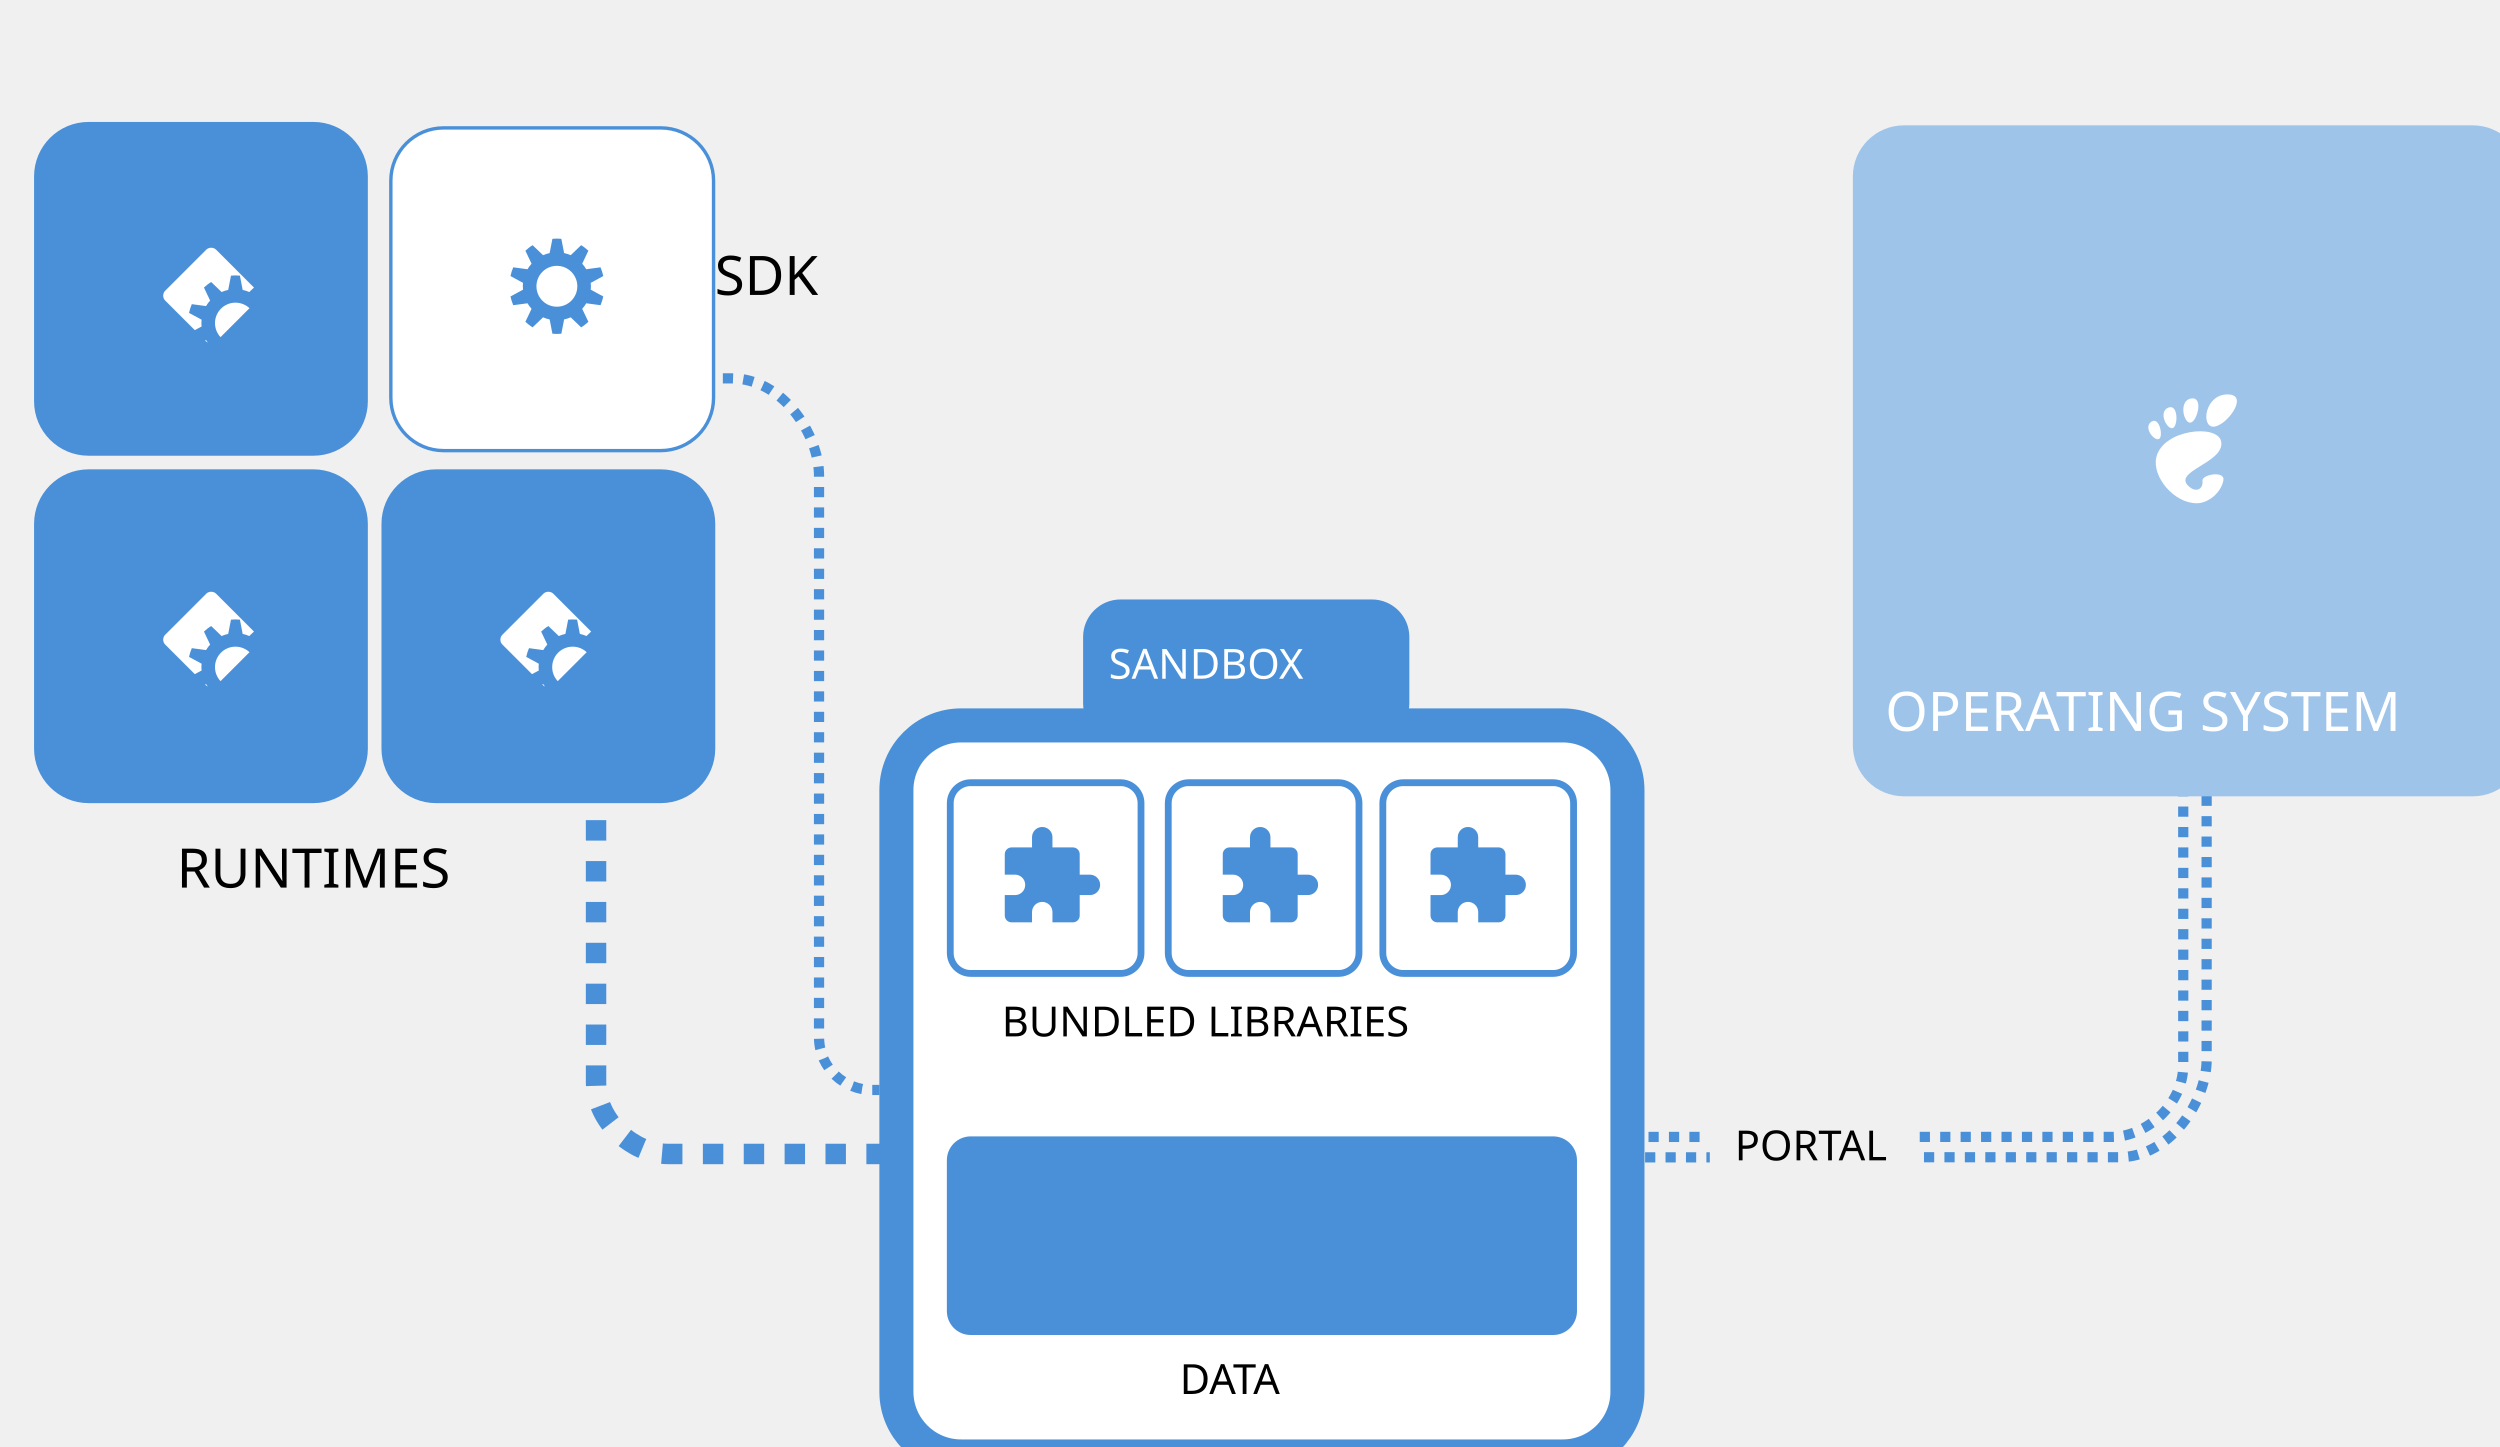
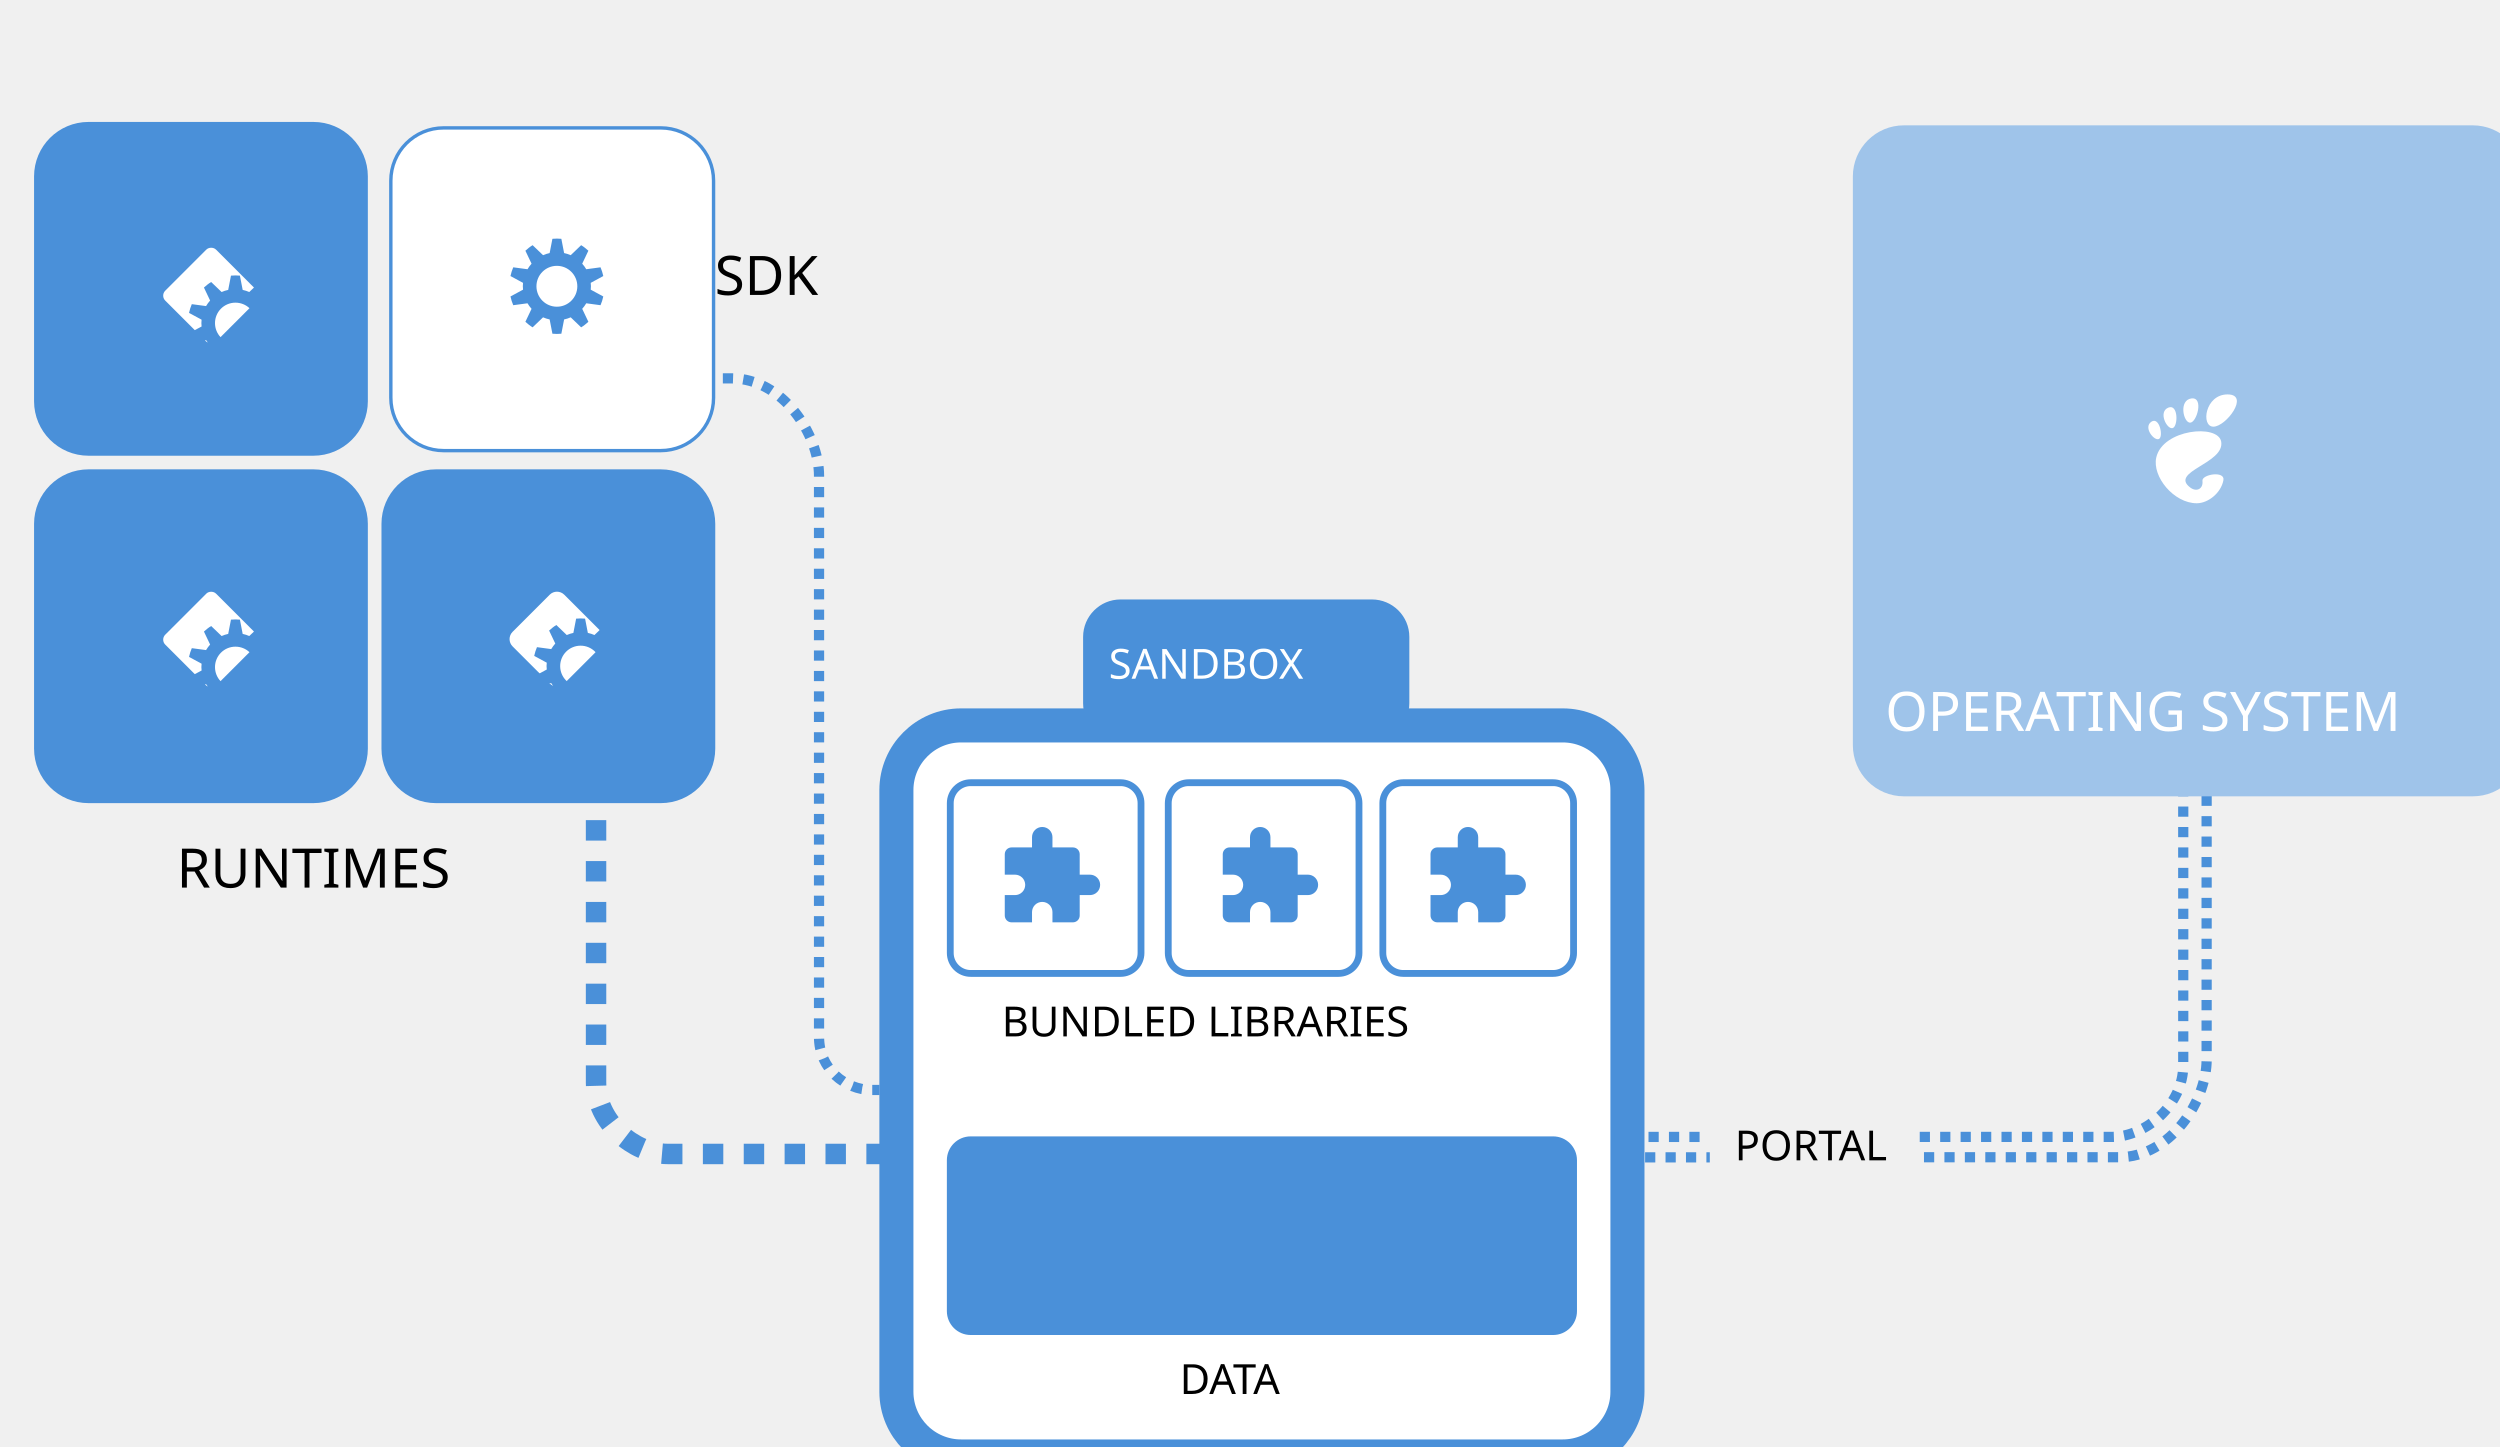
<svg xmlns="http://www.w3.org/2000/svg" xmlns:xlink="http://www.w3.org/1999/xlink" id="svg2" version="1.1" height="100%" width="100%" viewbox="0 0 800 500">
  <defs id="defs4" />
  <g id="layer1" transform="translate(0,247.6378)">
    <rect y="-34.656" x="263.182" height="214.636" width="214.636" id="rect7719" style="color:#000000;clip-rule:nonzero;display:inline;overflow:visible;visibility:visible;opacity:1;isolation:auto;mix-blend-mode:normal;color-interpolation:sRGB;color-interpolation-filters:linearRGB;solid-color:#000000;solid-opacity:1;fill:#ffffff;fill-opacity:1;fill-rule:nonzero;stroke:#4a90d9;stroke-width:10;stroke-linecap:butt;stroke-linejoin:miter;stroke-miterlimit:4;stroke-dasharray:none;stroke-dashoffset:0;stroke-opacity:1;marker:none;marker-start:none;marker-mid:none;marker-end:none;paint-order:normal;color-rendering:auto;image-rendering:auto;shape-rendering:auto;text-rendering:auto;enable-background:accumulate" rx="19" ry="19" />
    <a id="a7817" xlink:href="#bundledlibraries" xlink:title="Dependencies shipped with the app itself." href="#bundledlibraries" class="page-scroll" transform="translate(-29,-416.2001)">
      <rect style="color:#000000;clip-rule:nonzero;display:inline;overflow:visible;visibility:visible;opacity:1;isolation:auto;mix-blend-mode:normal;color-interpolation:sRGB;color-interpolation-filters:linearRGB;solid-color:#000000;solid-opacity:1;fill:#ffffff;fill-opacity:1;fill-rule:nonzero;stroke:none;stroke-width:6;stroke-linecap:butt;stroke-linejoin:miter;stroke-miterlimit:4;stroke-dasharray:6, 6;stroke-dashoffset:6;stroke-opacity:1;marker:none;marker-start:none;marker-mid:none;marker-end:none;paint-order:normal;color-rendering:auto;image-rendering:auto;shape-rendering:auto;text-rendering:auto;enable-background:accumulate" id="rect10794-6" width="183" height="35" x="308" y="462.062" rx="5" ry="5" />
      <g transform="translate(0,-78)" id="g7793">
        <rect ry="6" rx="6" style="color:#000000;clip-rule:nonzero;display:inline;overflow:visible;visibility:visible;opacity:1;isolation:auto;mix-blend-mode:normal;color-interpolation:sRGB;color-interpolation-filters:linearRGB;solid-color:#000000;solid-opacity:1;fill:#ffffff;fill-opacity:1;fill-rule:nonzero;stroke:#4a90d9;stroke-width:2;stroke-linecap:butt;stroke-linejoin:miter;stroke-miterlimit:4;stroke-dasharray:none;stroke-dashoffset:0;stroke-opacity:1;marker:none;marker-start:none;marker-mid:none;marker-end:none;paint-order:normal;color-rendering:auto;image-rendering:auto;shape-rendering:auto;text-rendering:auto;enable-background:accumulate" id="rect7725" width="56" height="56" x="308" y="476.362" />
        <rect y="476.362" x="372" height="56" width="56" id="rect7727" style="color:#000000;clip-rule:nonzero;display:inline;overflow:visible;visibility:visible;opacity:1;isolation:auto;mix-blend-mode:normal;color-interpolation:sRGB;color-interpolation-filters:linearRGB;solid-color:#000000;solid-opacity:1;fill:#ffffff;fill-opacity:1;fill-rule:nonzero;stroke:#4a90d9;stroke-width:2;stroke-linecap:butt;stroke-linejoin:miter;stroke-miterlimit:4;stroke-dasharray:none;stroke-dashoffset:0;stroke-opacity:1;marker:none;marker-start:none;marker-mid:none;marker-end:none;paint-order:normal;color-rendering:auto;image-rendering:auto;shape-rendering:auto;text-rendering:auto;enable-background:accumulate" rx="6" ry="6" />
        <rect ry="6" rx="6" style="color:#000000;clip-rule:nonzero;display:inline;overflow:visible;visibility:visible;opacity:1;isolation:auto;mix-blend-mode:normal;color-interpolation:sRGB;color-interpolation-filters:linearRGB;solid-color:#000000;solid-opacity:1;fill:#ffffff;fill-opacity:1;fill-rule:nonzero;stroke:#4a90d9;stroke-width:2;stroke-linecap:butt;stroke-linejoin:miter;stroke-miterlimit:4;stroke-dasharray:none;stroke-dashoffset:0;stroke-opacity:1;marker:none;marker-start:none;marker-mid:none;marker-end:none;paint-order:normal;color-rendering:auto;image-rendering:auto;shape-rendering:auto;text-rendering:auto;enable-background:accumulate" id="rect7729" width="56" height="56" x="435" y="476.362" />
        <text xml:space="preserve" style="color:#000000;font-style:normal;font-variant:normal;font-weight:normal;font-stretch:normal;font-size:12.226px;line-height:125%;font-family:Overpass;-inkscape-font-specification:'Overpass, Normal';text-indent:0;text-align:center;text-decoration:none;text-decoration-line:none;letter-spacing:0px;word-spacing:0px;text-transform:none;direction:ltr;block-progression:tb;writing-mode:lr-tb;baseline-shift:baseline;text-anchor:middle;display:inline;overflow:visible;visibility:visible;fill:#000000;fill-opacity:1;fill-rule:nonzero;stroke:none;stroke-width:1;stroke-linecap:butt;stroke-linejoin:miter;stroke-opacity:1;marker:none;marker-start:none;marker-mid:none;marker-end:none;enable-background:accumulate" x="397.222" y="550.84" id="text7456-8">
          <tspan id="tspan7458-5" x="397.222" y="550.84">BUNDLED LIBRARIES</tspan>
        </text>
      </g>
      <g style="display:inline;fill:#4a90d9;fill-opacity:1;enable-background:new" id="g6936" transform="matrix(2,0,0,2,-1288,983.3622)">
        <path id="rect6917" transform="translate(241.0002,-473)" d="m 570.5,187 c -0.831,0 -1.5,0.669 -1.5,1.5 l 0,1.5 -3,0 c -0.554,0 -1,0.446 -1,1 l 0,3 1.5,0 c 0.831,0 1.5,0.669 1.5,1.5 0,0.831 -0.669,1.5 -1.5,1.5 l -1.5,0 0,3 c 0,0.554 0.446,1 1,1 l 3,0 0,-1.5 c 0,-0.831 0.669,-1.5 1.5,-1.5 0.831,0 1.5,0.669 1.5,1.5 l 0,1.5 3,0 c 0.554,0 1,-0.446 1,-1 l 0,-3 1.5,0 c 0.831,0 1.5,-0.669 1.5,-1.5 0,-0.831 -0.669,-1.5 -1.5,-1.5 l -1.5,0 0,-3 c 0,-0.554 -0.446,-1 -1,-1 l -3,0 0,-1.5 c 0,-0.831 -0.669,-1.5 -1.5,-1.5 z" style="color:#000000;clip-rule:nonzero;display:inline;overflow:visible;visibility:visible;opacity:1;isolation:auto;mix-blend-mode:normal;color-interpolation:sRGB;color-interpolation-filters:linearRGB;solid-color:#000000;solid-opacity:1;fill:#4a90d9;fill-opacity:1;fill-rule:nonzero;stroke:none;stroke-width:1.198;stroke-linecap:butt;stroke-linejoin:miter;stroke-miterlimit:4;stroke-dasharray:none;stroke-dashoffset:0;stroke-opacity:1;marker:none;color-rendering:auto;image-rendering:auto;shape-rendering:auto;text-rendering:auto;enable-background:new" />
      </g>
      <g transform="matrix(2,0,0,2,-1224,983.3622)" id="g10628" style="display:inline;fill:#4a90d9;fill-opacity:1;enable-background:new">
        <path style="color:#000000;clip-rule:nonzero;display:inline;overflow:visible;visibility:visible;opacity:1;isolation:auto;mix-blend-mode:normal;color-interpolation:sRGB;color-interpolation-filters:linearRGB;solid-color:#000000;solid-opacity:1;fill:#4a90d9;fill-opacity:1;fill-rule:nonzero;stroke:none;stroke-width:1.198;stroke-linecap:butt;stroke-linejoin:miter;stroke-miterlimit:4;stroke-dasharray:none;stroke-dashoffset:0;stroke-opacity:1;marker:none;color-rendering:auto;image-rendering:auto;shape-rendering:auto;text-rendering:auto;enable-background:new" d="m 570.5,187 c -0.831,0 -1.5,0.669 -1.5,1.5 l 0,1.5 -3,0 c -0.554,0 -1,0.446 -1,1 l 0,3 1.5,0 c 0.831,0 1.5,0.669 1.5,1.5 0,0.831 -0.669,1.5 -1.5,1.5 l -1.5,0 0,3 c 0,0.554 0.446,1 1,1 l 3,0 0,-1.5 c 0,-0.831 0.669,-1.5 1.5,-1.5 0.831,0 1.5,0.669 1.5,1.5 l 0,1.5 3,0 c 0.554,0 1,-0.446 1,-1 l 0,-3 1.5,0 c 0.831,0 1.5,-0.669 1.5,-1.5 0,-0.831 -0.669,-1.5 -1.5,-1.5 l -1.5,0 0,-3 c 0,-0.554 -0.446,-1 -1,-1 l -3,0 0,-1.5 c 0,-0.831 -0.669,-1.5 -1.5,-1.5 z" transform="translate(241.0002,-473)" id="path10630" />
      </g>
      <g style="display:inline;fill:#4a90d9;fill-opacity:1;enable-background:new" id="g10632" transform="matrix(2,0,0,2,-1163,983.3622)">
        <path id="path10634" transform="translate(241.0002,-473)" d="m 570.5,187 c -0.831,0 -1.5,0.669 -1.5,1.5 l 0,1.5 -3,0 c -0.554,0 -1,0.446 -1,1 l 0,3 1.5,0 c 0.831,0 1.5,0.669 1.5,1.5 0,0.831 -0.669,1.5 -1.5,1.5 l -1.5,0 0,3 c 0,0.554 0.446,1 1,1 l 3,0 0,-1.5 c 0,-0.831 0.669,-1.5 1.5,-1.5 0.831,0 1.5,0.669 1.5,1.5 l 0,1.5 3,0 c 0.554,0 1,-0.446 1,-1 l 0,-3 1.5,0 c 0.831,0 1.5,-0.669 1.5,-1.5 0,-0.831 -0.669,-1.5 -1.5,-1.5 l -1.5,0 0,-3 c 0,-0.554 -0.446,-1 -1,-1 l -3,0 0,-1.5 c 0,-0.831 -0.669,-1.5 -1.5,-1.5 z" style="color:#000000;clip-rule:nonzero;display:inline;overflow:visible;visibility:visible;opacity:1;isolation:auto;mix-blend-mode:normal;color-interpolation:sRGB;color-interpolation-filters:linearRGB;solid-color:#000000;solid-opacity:1;fill:#4a90d9;fill-opacity:1;fill-rule:nonzero;stroke:none;stroke-width:1.198;stroke-linecap:butt;stroke-linejoin:miter;stroke-miterlimit:4;stroke-dasharray:none;stroke-dashoffset:0;stroke-opacity:1;marker:none;color-rendering:auto;image-rendering:auto;shape-rendering:auto;text-rendering:auto;enable-background:new" />
      </g>
    </a>
    <a id="a7913" xlink:href="#runtimes" xlink:title="Runtimes are external environment dependencies." href="#runtimes" class="page-scroll" transform="translate(-28,-416.2001)">
      <rect style="color:#000000;clip-rule:nonzero;display:inline;overflow:visible;visibility:visible;opacity:1;isolation:auto;mix-blend-mode:normal;color-interpolation:sRGB;color-interpolation-filters:linearRGB;solid-color:#000000;solid-opacity:1;fill:#ffffff;fill-opacity:0.005;fill-rule:nonzero;stroke:none;stroke-width:6;stroke-linecap:butt;stroke-linejoin:miter;stroke-miterlimit:4;stroke-dasharray:6, 6;stroke-dashoffset:6;stroke-opacity:1;marker:none;marker-start:none;marker-mid:none;marker-end:none;paint-order:normal;color-rendering:auto;image-rendering:auto;shape-rendering:auto;text-rendering:auto;enable-background:accumulate" id="rect10794-2" width="204" height="246.512" x="35" y="202.55" rx="5" ry="5" />
      <g transform="translate(0,-78)" id="g7800">
        <rect style="color:#000000;clip-rule:nonzero;display:inline;overflow:visible;visibility:visible;opacity:1;isolation:auto;mix-blend-mode:normal;color-interpolation:sRGB;color-interpolation-filters:linearRGB;solid-color:#000000;solid-opacity:1;fill:#4a90d9;fill-opacity:1;fill-rule:nonzero;stroke:#4a90d9;stroke-width:2;stroke-linecap:butt;stroke-linejoin:miter;stroke-miterlimit:4;stroke-dasharray:none;stroke-dashoffset:0;stroke-opacity:1;marker:none;marker-start:none;marker-mid:none;marker-end:none;paint-order:normal;color-rendering:auto;image-rendering:auto;shape-rendering:auto;text-rendering:auto;enable-background:accumulate;filter-blend-mode:normal;filter-gaussianBlur-deviation:0" id="rect7709" width="96" height="96" x="39" y="283.362" rx="15" ry="15" />
        <rect ry="15" rx="15" y="385.362" x="39" height="96" width="96" id="rect7731" style="color:#000000;clip-rule:nonzero;display:inline;overflow:visible;visibility:visible;opacity:1;isolation:auto;mix-blend-mode:normal;color-interpolation:sRGB;color-interpolation-filters:linearRGB;solid-color:#000000;solid-opacity:1;fill:#4a90d9;fill-opacity:1;fill-rule:nonzero;stroke:#4a90d9;stroke-width:2;stroke-linecap:butt;stroke-linejoin:miter;stroke-miterlimit:4;stroke-dasharray:none;stroke-dashoffset:0;stroke-opacity:1;marker:none;marker-start:none;marker-mid:none;marker-end:none;paint-order:normal;color-rendering:auto;image-rendering:auto;shape-rendering:auto;text-rendering:auto;enable-background:accumulate;filter-blend-mode:normal;filter-gaussianBlur-deviation:0" />
        <rect style="color:#000000;clip-rule:nonzero;display:inline;overflow:visible;visibility:visible;opacity:1;isolation:auto;mix-blend-mode:normal;color-interpolation:sRGB;color-interpolation-filters:linearRGB;solid-color:#000000;solid-opacity:1;fill:#4a90d9;fill-opacity:1;fill-rule:nonzero;stroke:#4a90d9;stroke-width:2;stroke-linecap:butt;stroke-linejoin:miter;stroke-miterlimit:4;stroke-dasharray:none;stroke-dashoffset:0;stroke-opacity:1;marker:none;marker-start:none;marker-mid:none;marker-end:none;paint-order:normal;color-rendering:auto;image-rendering:auto;shape-rendering:auto;text-rendering:auto;enable-background:accumulate;filter-blend-mode:normal;filter-gaussianBlur-deviation:0" id="rect7733" width="96" height="96" x="141" y="385.362" rx="15" ry="15" />
        <text xml:space="preserve" style="color:#000000;font-style:normal;font-variant:normal;font-weight:normal;font-stretch:normal;font-size:16px;line-height:125%;font-family:Overpass;-inkscape-font-specification:'Overpass, Normal';text-indent:0;text-align:center;text-decoration:none;text-decoration-line:none;letter-spacing:0px;word-spacing:0px;text-transform:none;direction:ltr;block-progression:tb;writing-mode:lr-tb;baseline-shift:baseline;text-anchor:middle;display:inline;overflow:visible;visibility:visible;fill:#000000;fill-opacity:1;fill-rule:nonzero;stroke:none;stroke-width:1;stroke-linecap:butt;stroke-linejoin:miter;stroke-opacity:1;marker:none;marker-start:none;marker-mid:none;marker-end:none;enable-background:accumulate" x="138.758" y="507.16" id="text7825">
          <tspan id="tspan7827" x="138.758" y="507.16">RUNTIMES</tspan>
        </text>
      </g>
    </a>
    <path id="path7749" d="m 641,-43.838 0,109 c 0,11.533 -11,21 -21,21 l -58,0" style="color:#000000;clip-rule:nonzero;display:inline;overflow:visible;visibility:visible;opacity:1;isolation:auto;mix-blend-mode:normal;color-interpolation:sRGB;color-interpolation-filters:linearRGB;solid-color:#000000;solid-opacity:1;fill:none;fill-opacity:0.545;fill-rule:nonzero;stroke:#4a90d9;stroke-width:3;stroke-linecap:butt;stroke-linejoin:miter;stroke-miterlimit:4;stroke-dasharray:3, 3;stroke-dashoffset:3;stroke-opacity:1;marker:none;marker-start:none;marker-mid:none;marker-end:none;paint-order:normal;color-rendering:auto;image-rendering:auto;shape-rendering:auto;text-rendering:auto;enable-background:accumulate" />
    <path style="color:#000000;clip-rule:nonzero;display:inline;overflow:visible;visibility:visible;opacity:1;isolation:auto;mix-blend-mode:normal;color-interpolation:sRGB;color-interpolation-filters:linearRGB;solid-color:#000000;solid-opacity:1;fill:none;fill-opacity:0.545;fill-rule:nonzero;stroke:#4a90d9;stroke-width:6;stroke-linecap:butt;stroke-linejoin:miter;stroke-miterlimit:4;stroke-dasharray:6, 6;stroke-dashoffset:6;stroke-opacity:1;marker:none;marker-start:none;marker-mid:none;marker-end:none;paint-order:normal;color-rendering:auto;image-rendering:auto;shape-rendering:auto;text-rendering:auto;enable-background:accumulate" d="m 175,-12.838 0,83 c 0,11.533 11,21 21,21 l 68,0" id="path7743" />
    <a id="a7991" xlink:href="#sandboxes" xlink:title="Sandbox provides an isolated environment for the app to run." href="#sandboxes" class="page-scroll" transform="translate(-249,-557.2001)">
      <rect style="color:#000000;clip-rule:nonzero;display:inline;overflow:visible;visibility:visible;opacity:1;isolation:auto;mix-blend-mode:normal;color-interpolation:sRGB;color-interpolation-filters:linearRGB;solid-color:#000000;solid-opacity:1;fill:#4a90d9;fill-opacity:1;fill-rule:nonzero;stroke:none;stroke-width:6;stroke-linecap:butt;stroke-linejoin:miter;stroke-miterlimit:4;stroke-dasharray:6, 6;stroke-dashoffset:6;stroke-opacity:1;marker:none;marker-start:none;marker-mid:none;marker-end:none;paint-order:normal;color-rendering:auto;image-rendering:auto;shape-rendering:auto;text-rendering:auto;enable-background:accumulate" id="rect10794" width="95.781" height="41.505" x="567" y="485.562" rx="11" ry="11" />
      <text xml:space="preserve" style="color:#000000;font-style:normal;font-variant:normal;font-weight:normal;font-stretch:normal;font-size:12.226px;line-height:125%;font-family:Overpass;-inkscape-font-specification:'Overpass, Normal';text-indent:0;text-align:center;text-decoration:none;text-decoration-line:none;letter-spacing:0px;word-spacing:0px;text-transform:none;direction:ltr;block-progression:tb;writing-mode:lr-tb;baseline-shift:baseline;text-anchor:middle;display:inline;overflow:visible;visibility:visible;fill:#ffffff;fill-opacity:1;fill-rule:nonzero;stroke:none;stroke-width:1;stroke-linecap:butt;stroke-linejoin:miter;stroke-opacity:1;marker:none;marker-start:none;marker-mid:none;marker-end:none;enable-background:accumulate" x="614.222" y="508.84" id="text7456-89">
        <tspan id="tspan7458-9" x="614.222" y="508.84">SANDBOX</tspan>
      </text>
    </a>
    <path style="color:#000000;clip-rule:nonzero;display:inline;overflow:visible;visibility:visible;opacity:1;isolation:auto;mix-blend-mode:normal;color-interpolation:sRGB;color-interpolation-filters:linearRGB;solid-color:#000000;solid-opacity:1;fill:none;fill-opacity:0.545;fill-rule:nonzero;stroke:#4a90d9;stroke-width:3;stroke-linecap:butt;stroke-linejoin:miter;stroke-miterlimit:4;stroke-dasharray:3, 3;stroke-dashoffset:3;stroke-opacity:1;marker:none;marker-start:none;marker-mid:none;marker-end:none;paint-order:normal;color-rendering:auto;image-rendering:auto;shape-rendering:auto;text-rendering:auto;enable-background:accumulate" d="m 502,86.162 -28,0" id="path7766" />
    <a id="a7979" xlink:href="#sdks" xlink:title="Software Developer Kits" href="#sdks" class="page-scroll" transform="translate(-428,-894.2001)">
      <g transform="translate(506,-449)" id="g7780">
        <rect ry="15.5" rx="15.5" y="1133.112" x="36.75" height="94.75" width="94.75" id="rect7768" style="color:#000000;clip-rule:nonzero;display:inline;overflow:visible;visibility:visible;opacity:1;isolation:auto;mix-blend-mode:normal;color-interpolation:sRGB;color-interpolation-filters:linearRGB;solid-color:#000000;solid-opacity:1;fill:#ffffff;fill-opacity:1;fill-rule:nonzero;stroke:#4a90d9;stroke-width:1;stroke-linecap:butt;stroke-linejoin:miter;stroke-miterlimit:4;stroke-dasharray:none;stroke-dashoffset:0;stroke-opacity:1;marker:none;marker-start:none;marker-mid:none;marker-end:none;paint-order:normal;color-rendering:auto;image-rendering:auto;shape-rendering:auto;text-rendering:auto;enable-background:accumulate" />
        <g style="display:inline" id="g4757" transform="matrix(2,0,0,2,-814.5,359.6122)">
          <rect style="color:#bebebe;display:inline;overflow:visible;visibility:visible;fill:none;stroke:none;stroke-width:2;marker:none;enable-background:accumulate" id="rect35549-4" width="16" height="16" x="442" y="402" />
          <path style="color:#000000;display:inline;overflow:visible;visibility:visible;fill:#4a90d9;fill-opacity:1;fill-rule:nonzero;stroke:none;marker:none;enable-background:accumulate" d="m 450,403 c -0.221,0 -0.441,0.011 -0.656,0.031 l -0.406,2.094 c -0.334,0.073 -0.663,0.176 -0.969,0.312 l -1.531,-1.469 c -0.389,0.23 -0.727,0.514 -1.062,0.812 l 0.906,1.906 c -0.222,0.249 -0.424,0.522 -0.594,0.812 l -2.094,-0.281 c -0.178,0.409 -0.309,0.836 -0.406,1.281 l 1.844,1 c -0.017,0.168 -0.031,0.327 -0.031,0.5 0,0.173 0.014,0.332 0.031,0.5 l -1.844,1 c 0.098,0.445 0.229,0.872 0.406,1.281 l 2.094,-0.281 c 0.17,0.29 0.371,0.564 0.594,0.812 l -0.906,1.906 c 0.336,0.298 0.674,0.582 1.062,0.812 l 1.531,-1.469 c 0.306,0.137 0.634,0.239 0.969,0.312 l 0.406,2.094 c 0.215,0.02 0.436,0.031 0.656,0.031 0.221,0 0.441,-0.011 0.656,-0.031 l 0.406,-2.094 c 0.334,-0.073 0.663,-0.176 0.969,-0.312 l 1.531,1.469 c 0.389,-0.23 0.727,-0.514 1.062,-0.812 l -0.906,-1.906 c 0.222,-0.249 0.424,-0.522 0.594,-0.812 l 2.094,0.281 c 0.178,-0.409 0.309,-0.836 0.406,-1.281 l -1.844,-1 c 0.017,-0.168 0.031,-0.327 0.031,-0.5 0,-0.173 -0.014,-0.332 -0.031,-0.5 l 1.844,-1 c -0.098,-0.445 -0.229,-0.872 -0.406,-1.281 l -2.094,0.281 c -0.17,-0.29 -0.371,-0.564 -0.594,-0.812 l 0.906,-1.906 c -0.336,-0.298 -0.674,-0.582 -1.062,-0.812 l -1.531,1.469 c -0.306,-0.137 -0.634,-0.239 -0.969,-0.312 l -0.406,-2.094 C 450.441,403.011 450.221,403 450,403 Z m 0,4 c 1.657,0 3,1.343 3,3 0,1.657 -1.343,3 -3,3 -1.657,0 -3,-1.343 -3,-3 0,-1.657 1.343,-3 3,-3 z" id="path35543-6-4" />
        </g>
        <text xml:space="preserve" style="color:#000000;font-style:normal;font-variant:normal;font-weight:normal;font-stretch:normal;font-size:16px;line-height:125%;font-family:Overpass;-inkscape-font-specification:'Overpass, Normal';text-indent:0;text-align:center;text-decoration:none;text-decoration-line:none;letter-spacing:0px;word-spacing:0px;text-transform:none;direction:ltr;block-progression:tb;writing-mode:lr-tb;baseline-shift:baseline;text-anchor:middle;display:inline;overflow:visible;visibility:visible;fill:#000000;fill-opacity:1;fill-rule:nonzero;stroke:none;stroke-width:1;stroke-linecap:butt;stroke-linejoin:miter;stroke-opacity:1;marker:none;marker-start:none;marker-mid:none;marker-end:none;enable-background:accumulate" x="165.758" y="1182.16" id="text7825-8">
          <tspan id="tspan7827-7" x="165.758" y="1182.16">SDK</tspan>
        </text>
      </g>
      <g style="display:inline" id="g12308" transform="translate(-61.0002,-4.63784)" />
    </a>
    <g style="display:inline;fill:#ffffff" id="g4757-6" transform="matrix(2,0,0,2,-838,-879.8379)">
      <path style="color:#000000;display:inline;overflow:visible;visibility:visible;fill:#ffffff;fill-opacity:1;fill-rule:nonzero;stroke:none;stroke-width:2;marker:none;enable-background:new" d="m 328,104.969 c -0.256,0 -0.523,0.085 -0.719,0.281 l -6.031,6.031 c -0.392,0.392 -0.392,1.046 0,1.438 l 4.344,4.344 1,-0.531 c -0.017,-0.168 -0.031,-0.327 -0.031,-0.5 0,-0.173 0.014,-0.332 0.031,-0.5 l -1.844,-1 c 0.098,-0.445 0.229,-0.872 0.406,-1.281 l 2.094,0.281 c 0.17,-0.29 0.371,-0.564 0.594,-0.812 L 326.938,110.812 C 327.273,110.514 327.611,110.23 328,110 l 1.531,1.469 c 0.306,-0.137 0.634,-0.239 0.969,-0.312 l 0.406,-2.094 c 0.215,-0.02 0.436,-0.031 0.656,-0.031 0.221,0 0.441,0.011 0.656,0.031 l 0.406,2.094 c 0.334,0.073 0.663,0.176 0.969,0.312 l 0.688,-0.656 -5.562,-5.562 c -0.196,-0.196 -0.463,-0.281 -0.719,-0.281 z m 3.562,8.062 c -1.657,0 -3,1.343 -3,3 0,0.797 0.306,1.525 0.812,2.062 l 4.25,-4.25 c -0.537,-0.507 -1.266,-0.812 -2.062,-0.812 z m -4.312,5.5 -0.156,0.031 0.188,0.188 c 0.06,0.06 0.149,0.083 0.219,0.125 -0.084,-0.118 -0.177,-0.219 -0.25,-0.344 z" transform="translate(122,298)" id="rect26937" />
    </g>
-     <g transform="matrix(2,0,0,2,-739,-879.8379)" id="g10657" style="display:inline;fill:#ffffff">
-       <path id="path10659" transform="translate(122,298)" d="m 328,104.969 c -0.256,0 -0.523,0.085 -0.719,0.281 l -6.031,6.031 c -0.392,0.392 -0.392,1.046 0,1.438 l 4.344,4.344 1,-0.531 c -0.017,-0.168 -0.031,-0.327 -0.031,-0.5 0,-0.173 0.014,-0.332 0.031,-0.5 l -1.844,-1 c 0.098,-0.445 0.229,-0.872 0.406,-1.281 l 2.094,0.281 c 0.17,-0.29 0.371,-0.564 0.594,-0.812 L 326.938,110.812 C 327.273,110.514 327.611,110.23 328,110 l 1.531,1.469 c 0.306,-0.137 0.634,-0.239 0.969,-0.312 l 0.406,-2.094 c 0.215,-0.02 0.436,-0.031 0.656,-0.031 0.221,0 0.441,0.011 0.656,0.031 l 0.406,2.094 c 0.334,0.073 0.663,0.176 0.969,0.312 l 0.688,-0.656 -5.562,-5.562 c -0.196,-0.196 -0.463,-0.281 -0.719,-0.281 z m 3.562,8.062 c -1.657,0 -3,1.343 -3,3 0,0.797 0.306,1.525 0.812,2.062 l 4.25,-4.25 c -0.537,-0.507 -1.266,-0.812 -2.062,-0.812 z m -4.312,5.5 -0.156,0.031 0.188,0.188 c 0.06,0.06 0.149,0.083 0.219,0.125 -0.084,-0.118 -0.177,-0.219 -0.25,-0.344 z" style="color:#000000;display:inline;overflow:visible;visibility:visible;fill:#ffffff;fill-opacity:1;fill-rule:nonzero;stroke:none;stroke-width:2;marker:none;enable-background:new" />
-     </g>
+     <g transform="matrix(2,0,0,2,-739,-879.8379)" id="g10657" style="display:inline;fill:#ffffff" />
    <g style="display:inline;fill:#ffffff" id="g10661" transform="matrix(2,0,0,2,-739,-980.8379)" />
    <g transform="matrix(2,0,0,2,-838,-980.8379)" id="g10665" style="display:inline;fill:#ffffff">
      <path id="path10667" transform="translate(122,298)" d="m 328,104.969 c -0.256,0 -0.523,0.085 -0.719,0.281 l -6.031,6.031 c -0.392,0.392 -0.392,1.046 0,1.438 l 4.344,4.344 1,-0.531 c -0.017,-0.168 -0.031,-0.327 -0.031,-0.5 0,-0.173 0.014,-0.332 0.031,-0.5 l -1.844,-1 c 0.098,-0.445 0.229,-0.872 0.406,-1.281 l 2.094,0.281 c 0.17,-0.29 0.371,-0.564 0.594,-0.812 L 326.938,110.812 C 327.273,110.514 327.611,110.23 328,110 l 1.531,1.469 c 0.306,-0.137 0.634,-0.239 0.969,-0.312 l 0.406,-2.094 c 0.215,-0.02 0.436,-0.031 0.656,-0.031 0.221,0 0.441,0.011 0.656,0.031 l 0.406,2.094 c 0.334,0.073 0.663,0.176 0.969,0.312 l 0.688,-0.656 -5.562,-5.562 c -0.196,-0.196 -0.463,-0.281 -0.719,-0.281 z m 3.562,8.062 c -1.657,0 -3,1.343 -3,3 0,0.797 0.306,1.525 0.812,2.062 l 4.25,-4.25 c -0.537,-0.507 -1.266,-0.812 -2.062,-0.812 z m -4.312,5.5 -0.156,0.031 0.188,0.188 c 0.06,0.06 0.149,0.083 0.219,0.125 -0.084,-0.118 -0.177,-0.219 -0.25,-0.344 z" style="color:#000000;display:inline;overflow:visible;visibility:visible;fill:#ffffff;fill-opacity:1;fill-rule:nonzero;stroke:none;stroke-width:2;marker:none;enable-background:new" />
    </g>
    <path id="path7452" d="m 474,92.162 28,0" style="color:#000000;clip-rule:nonzero;display:inline;overflow:visible;visibility:visible;opacity:1;isolation:auto;mix-blend-mode:normal;color-interpolation:sRGB;color-interpolation-filters:linearRGB;solid-color:#000000;solid-opacity:1;fill:none;fill-opacity:0.545;fill-rule:nonzero;stroke:#4a90d9;stroke-width:3;stroke-linecap:butt;stroke-linejoin:miter;stroke-miterlimit:4;stroke-dasharray:3, 3;stroke-dashoffset:3;stroke-opacity:1;marker:none;marker-start:none;marker-mid:none;marker-end:none;paint-order:normal;color-rendering:auto;image-rendering:auto;shape-rendering:auto;text-rendering:auto;enable-background:accumulate" />
    <path style="color:#000000;clip-rule:nonzero;display:inline;overflow:visible;visibility:visible;opacity:1;isolation:auto;mix-blend-mode:normal;color-interpolation:sRGB;color-interpolation-filters:linearRGB;solid-color:#000000;solid-opacity:1;fill:none;fill-opacity:0.545;fill-rule:nonzero;stroke:#4a90d9;stroke-width:3;stroke-linecap:butt;stroke-linejoin:miter;stroke-miterlimit:4;stroke-dasharray:3, 3;stroke-dashoffset:3;stroke-opacity:1;marker:none;marker-start:none;marker-mid:none;marker-end:none;paint-order:normal;color-rendering:auto;image-rendering:auto;shape-rendering:auto;text-rendering:auto;enable-background:accumulate" d="m 561.881,92.121 60.277,-1.4e-5 c 15.069,-3e-6 25.707,-16.479 25.707,-28.601 l -1e-5,-102.69" id="path7454" />
    <g id="g7437" transform="translate(0,6)">
      <rect ry="15" rx="15" y="-216.838" x="544" height="197" width="197" id="rect10708" style="color:#000000;clip-rule:nonzero;display:inline;overflow:visible;visibility:visible;opacity:1;isolation:auto;mix-blend-mode:normal;color-interpolation:sRGB;color-interpolation-filters:linearRGB;solid-color:#000000;solid-opacity:1;fill:#9fc4ea;fill-opacity:1;fill-rule:nonzero;stroke:none;stroke-width:1;stroke-linecap:butt;stroke-linejoin:miter;stroke-miterlimit:4;stroke-dasharray:none;stroke-dashoffset:0;stroke-opacity:1;marker:none;marker-start:none;marker-mid:none;marker-end:none;paint-order:normal;color-rendering:auto;image-rendering:auto;shape-rendering:auto;text-rendering:auto;enable-background:accumulate" />
      <g id="gnome" transform="matrix(1.999999,0,0,1.999999,170.7506,-2129.837)" style="display:inline;fill:#ffffff">
        <g style="fill:#ffffff" id="g12878" />
        <g style="fill:#ffffff;fill-opacity:1" transform="matrix(0.149091,0,0,0.149091,251.1536,1013.186)" id="g6230">
          <path style="fill:#ffffff;fill-opacity:1;fill-rule:nonzero;stroke:none" id="path9" d="m -63.884,-115.27 c -22.296,0 -26.478,31.756 -13.935,31.756 12.541,0 36.232,-31.756 13.935,-31.756 z" />
          <path style="fill:#ffffff;fill-opacity:1;fill-rule:nonzero;stroke:none" id="path11" d="m -100.905,-87.449 c 6.678,0.408 14.005,-25.486 1.454,-23.857 -12.547,1.629 -8.134,23.449 -1.454,23.857 z" />
          <path style="fill:#ffffff;fill-opacity:1;fill-rule:nonzero;stroke:none" id="path13" d="m -131.511,-71.359 c 4.75,-2.091 0.612,-22.54 -7.465,-16.963 -8.073,5.578 2.715,19.053 7.465,16.963 z" />
          <path style="fill:#ffffff;fill-opacity:1;fill-rule:nonzero;stroke:none" id="path15" d="m -118.128,-82.063 c 5.654,-1.153 5.964,-24.346 -4.119,-20.185 -10.085,4.161 -1.531,21.339 4.119,20.185 l 0,0 z" />
          <path style="fill:#ffffff;fill-opacity:1;fill-rule:nonzero;stroke:none" d="m -88.604,-30.161 c 1.003,7.661 -5.621,11.445 -12.108,6.506 -20.651,-15.723 34.192,-23.565 30.577,-45.046 -3.001,-17.83 -57.706,-12.34 -63.936,15.557 -4.217,18.87 17.357,45.048 39.869,45.048 11.074,0 23.848,-10 26.238,-22.667 1.825,-9.66 -21.477,-5.789 -20.64,0.603 l 0,0 z" id="newshape" />
        </g>
      </g>
      <text xml:space="preserve" style="color:#000000;font-style:normal;font-variant:normal;font-weight:normal;font-stretch:normal;font-size:16px;line-height:125%;font-family:Overpass;-inkscape-font-specification:'Overpass, Normal';text-indent:0;text-align:center;text-decoration:none;text-decoration-line:none;letter-spacing:0px;word-spacing:0px;text-transform:none;direction:ltr;block-progression:tb;writing-mode:lr-tb;baseline-shift:baseline;text-anchor:middle;display:inline;overflow:visible;visibility:visible;fill:#ffffff;fill-opacity:1;fill-rule:nonzero;stroke:none;stroke-width:1;stroke-linecap:butt;stroke-linejoin:miter;stroke-opacity:1;marker:none;marker-start:none;marker-mid:none;marker-end:none;enable-background:accumulate" x="643.758" y="-39.04" id="text7825-1">
        <tspan id="tspan7827-51" x="643.758" y="-39.04">OPERATING SYSTEM</tspan>
      </text>
    </g>
    <text xml:space="preserve" style="color:#000000;font-style:normal;font-variant:normal;font-weight:normal;font-stretch:normal;font-size:12.226px;line-height:125%;font-family:Overpass;-inkscape-font-specification:'Overpass, Normal';text-indent:0;text-align:start;text-decoration:none;text-decoration-line:none;letter-spacing:0px;word-spacing:0px;text-transform:none;direction:ltr;block-progression:tb;writing-mode:lr-tb;baseline-shift:baseline;text-anchor:start;display:inline;overflow:visible;visibility:visible;fill:#000000;fill-opacity:1;fill-rule:nonzero;stroke:none;stroke-width:1;stroke-linecap:butt;stroke-linejoin:miter;stroke-opacity:1;marker:none;marker-start:none;marker-mid:none;marker-end:none;enable-background:accumulate" x="509.339" y="93.042" id="text7456">
      <tspan id="tspan7458" x="509.339" y="93.042">PORTAL</tspan>
    </text>
    <path id="path7460" d="m 209.227,-136.55 5.534,0 c 15.069,0 25.707,16.479 25.707,28.601 l -1e-5,164.805 c 0,9.271 7.643,15.519 15.519,15.519 l 2.263,0" style="color:#000000;clip-rule:nonzero;display:inline;overflow:visible;visibility:visible;opacity:1;isolation:auto;mix-blend-mode:normal;color-interpolation:sRGB;color-interpolation-filters:linearRGB;solid-color:#000000;solid-opacity:1;fill:none;fill-opacity:0.545;fill-rule:nonzero;stroke:#4a90d9;stroke-width:3;stroke-linecap:butt;stroke-linejoin:miter;stroke-miterlimit:4;stroke-dasharray:3, 3;stroke-dashoffset:3;stroke-opacity:1;marker:none;marker-start:none;marker-mid:none;marker-end:none;paint-order:normal;color-rendering:auto;image-rendering:auto;shape-rendering:auto;text-rendering:auto;enable-background:accumulate" />
    <rect ry="6" rx="6" style="color:#000000;clip-rule:nonzero;display:inline;overflow:visible;visibility:visible;opacity:1;isolation:auto;mix-blend-mode:normal;color-interpolation:sRGB;color-interpolation-filters:linearRGB;solid-color:#000000;solid-opacity:1;fill:#4a90d9;fill-opacity:1;fill-rule:nonzero;stroke:#4a90d9;stroke-width:2;stroke-linecap:butt;stroke-linejoin:miter;stroke-miterlimit:4;stroke-dasharray:none;stroke-dashoffset:0;stroke-opacity:1;marker:none;marker-start:none;marker-mid:none;marker-end:none;paint-order:normal;color-rendering:auto;image-rendering:auto;shape-rendering:auto;text-rendering:auto;enable-background:accumulate" id="rect7462" width="183" height="56.315" x="279" y="87.004" />
    <text xml:space="preserve" style="color:#000000;font-style:normal;font-variant:normal;font-weight:normal;font-stretch:normal;font-size:12.226px;line-height:125%;font-family:Overpass;-inkscape-font-specification:'Overpass, Normal';text-indent:0;text-align:center;text-decoration:none;text-decoration-line:none;letter-spacing:0px;word-spacing:0px;text-transform:none;direction:ltr;block-progression:tb;writing-mode:lr-tb;baseline-shift:baseline;text-anchor:middle;display:inline;overflow:visible;visibility:visible;fill:#000000;fill-opacity:1;fill-rule:nonzero;stroke:none;stroke-width:1;stroke-linecap:butt;stroke-linejoin:miter;stroke-opacity:1;marker:none;marker-start:none;marker-mid:none;marker-end:none;enable-background:accumulate" x="369.019" y="161.64" id="text7456-8-7">
      <tspan id="tspan7458-5-0" x="369.019" y="161.64">DATA</tspan>
    </text>
    <text xml:space="preserve" style="color:#000000;font-style:normal;font-variant:normal;font-weight:bold;font-stretch:normal;font-size:16px;line-height:125%;font-family:Overpass;-inkscape-font-specification:'Overpass, Bold';text-indent:0;text-align:center;text-decoration:none;text-decoration-line:none;letter-spacing:0px;word-spacing:0px;text-transform:none;direction:ltr;block-progression:tb;writing-mode:lr-tb;baseline-shift:baseline;text-anchor:middle;display:inline;overflow:visible;visibility:visible;fill:#4a90d9;fill-opacity:1;fill-rule:nonzero;stroke:none;stroke-width:1;stroke-linecap:butt;stroke-linejoin:miter;stroke-opacity:1;marker:none;marker-start:none;marker-mid:none;marker-end:none;enable-background:accumulate" x="374.758" y="210.96" id="text7825-0">
      <tspan id="tspan7827-5" x="374.758" y="210.96">APPLICATION</tspan>
    </text>
  </g>
+   <rect style="color:#000000;clip-rule:nonzero;display:inline;overflow:visible;visibility:visible;opacity:1;isolation:auto;mix-blend-mode:normal;color-interpolation:sRGB;color-interpolation-filters:linearRGB;solid-color:#000000;solid-opacity:1;fill:#ffffff;fill-opacity:1;fill-rule:nonzero;stroke:none;stroke-width:2;stroke-linecap:butt;stroke-linejoin:miter;stroke-miterlimit:4;stroke-dasharray:none;stroke-dashoffset:0;stroke-opacity:1;marker:none;marker-start:none;marker-mid:none;marker-end:none;paint-order:normal;color-rendering:auto;image-rendering:auto;shape-rendering:auto;text-rendering:auto;enable-background:accumulate" id="rect7359" width="21.454" height="21.454" x="237.588" y="6.324" rx="3.015" ry="3.015" transform="matrix(0.7071068,0.7071068,-0.7071068,0.7071068,0,0)" />
+   <g id="g7381" transform="translate(170.5,195.625)">
+     <path id="cog" d="m -0.034,-14.055 c -0.441,0 -0.882,0.023 -1.312,0.062 l -0.812,4.188 c -0.669,0.147 -1.326,0.352 -1.938,0.625 l -3.062,-2.938 c -0.777,0.46 -1.454,1.028 -2.125,1.625 l 1.813,3.813 c -0.445,0.498 -0.849,1.045 -1.188,1.625 l -4.188,-0.562 c -0.355,0.818 -0.617,1.673 -0.812,2.562 l 3.688,2 c -0.034,0.336 -0.062,0.655 -0.062,1 0,0.345 0.028,0.664 0.062,1 l -3.688,2 c 0.195,0.89 0.457,1.745 0.812,2.562 l 4.188,-0.562 c 0.339,0.58 0.743,1.127 1.188,1.625 L -9.284,10.382 c 0.671,0.597 1.348,1.165 2.125,1.625 l 3.062,-2.938 c 0.611,0.273 1.269,0.478 1.938,0.625 l 0.812,4.188 c 0.431,0.04 0.871,0.062 1.312,0.062 0.441,0 0.882,-0.023 1.312,-0.062 l 0.812,-4.188 c 0.669,-0.147 1.326,-0.352 1.938,-0.625 l 3.062,2.938 c 0.819,-0.452 1.568,-0.96 2.125,-1.625 L 7.404,6.57 c 0.445,-0.498 0.849,-1.045 1.188,-1.625 l 4.187,0.562 c 0.355,-0.818 0.617,-1.673 0.812,-2.562 l -3.688,-2 c 0.034,-0.336 0.062,-0.655 0.062,-1 0,-0.345 -0.028,-0.664 -0.062,-1 l 3.688,-2 c -0.195,-0.89 -0.457,-1.745 -0.812,-2.562 l -4.187,0.562 c -0.339,-0.58 -0.743,-1.127 -1.188,-1.625 L 9.216,-10.493 c -0.671,-0.597 -1.348,-1.165 -2.125,-1.625 l -3.062,2.938 c -0.611,-0.273 -1.269,-0.478 -1.938,-0.625 l -0.812,-4.188 c -0.431,-0.04 -0.871,-0.062 -1.312,-0.062 z m 0,8 c 3.314,0 6,2.686 6,6 0,3.314 -2.686,6 -6,6 -3.314,0 -6,-2.686 -6,-6 0,-3.314 2.686,-6 6,-6 z" style="color:#000000;display:inline;overflow:visible;visibility:visible;fill:#4a90d9;fill-opacity:1;fill-rule:nonzero;stroke:none;marker:none;enable-background:accumulate" />
+   </g>
</svg>
